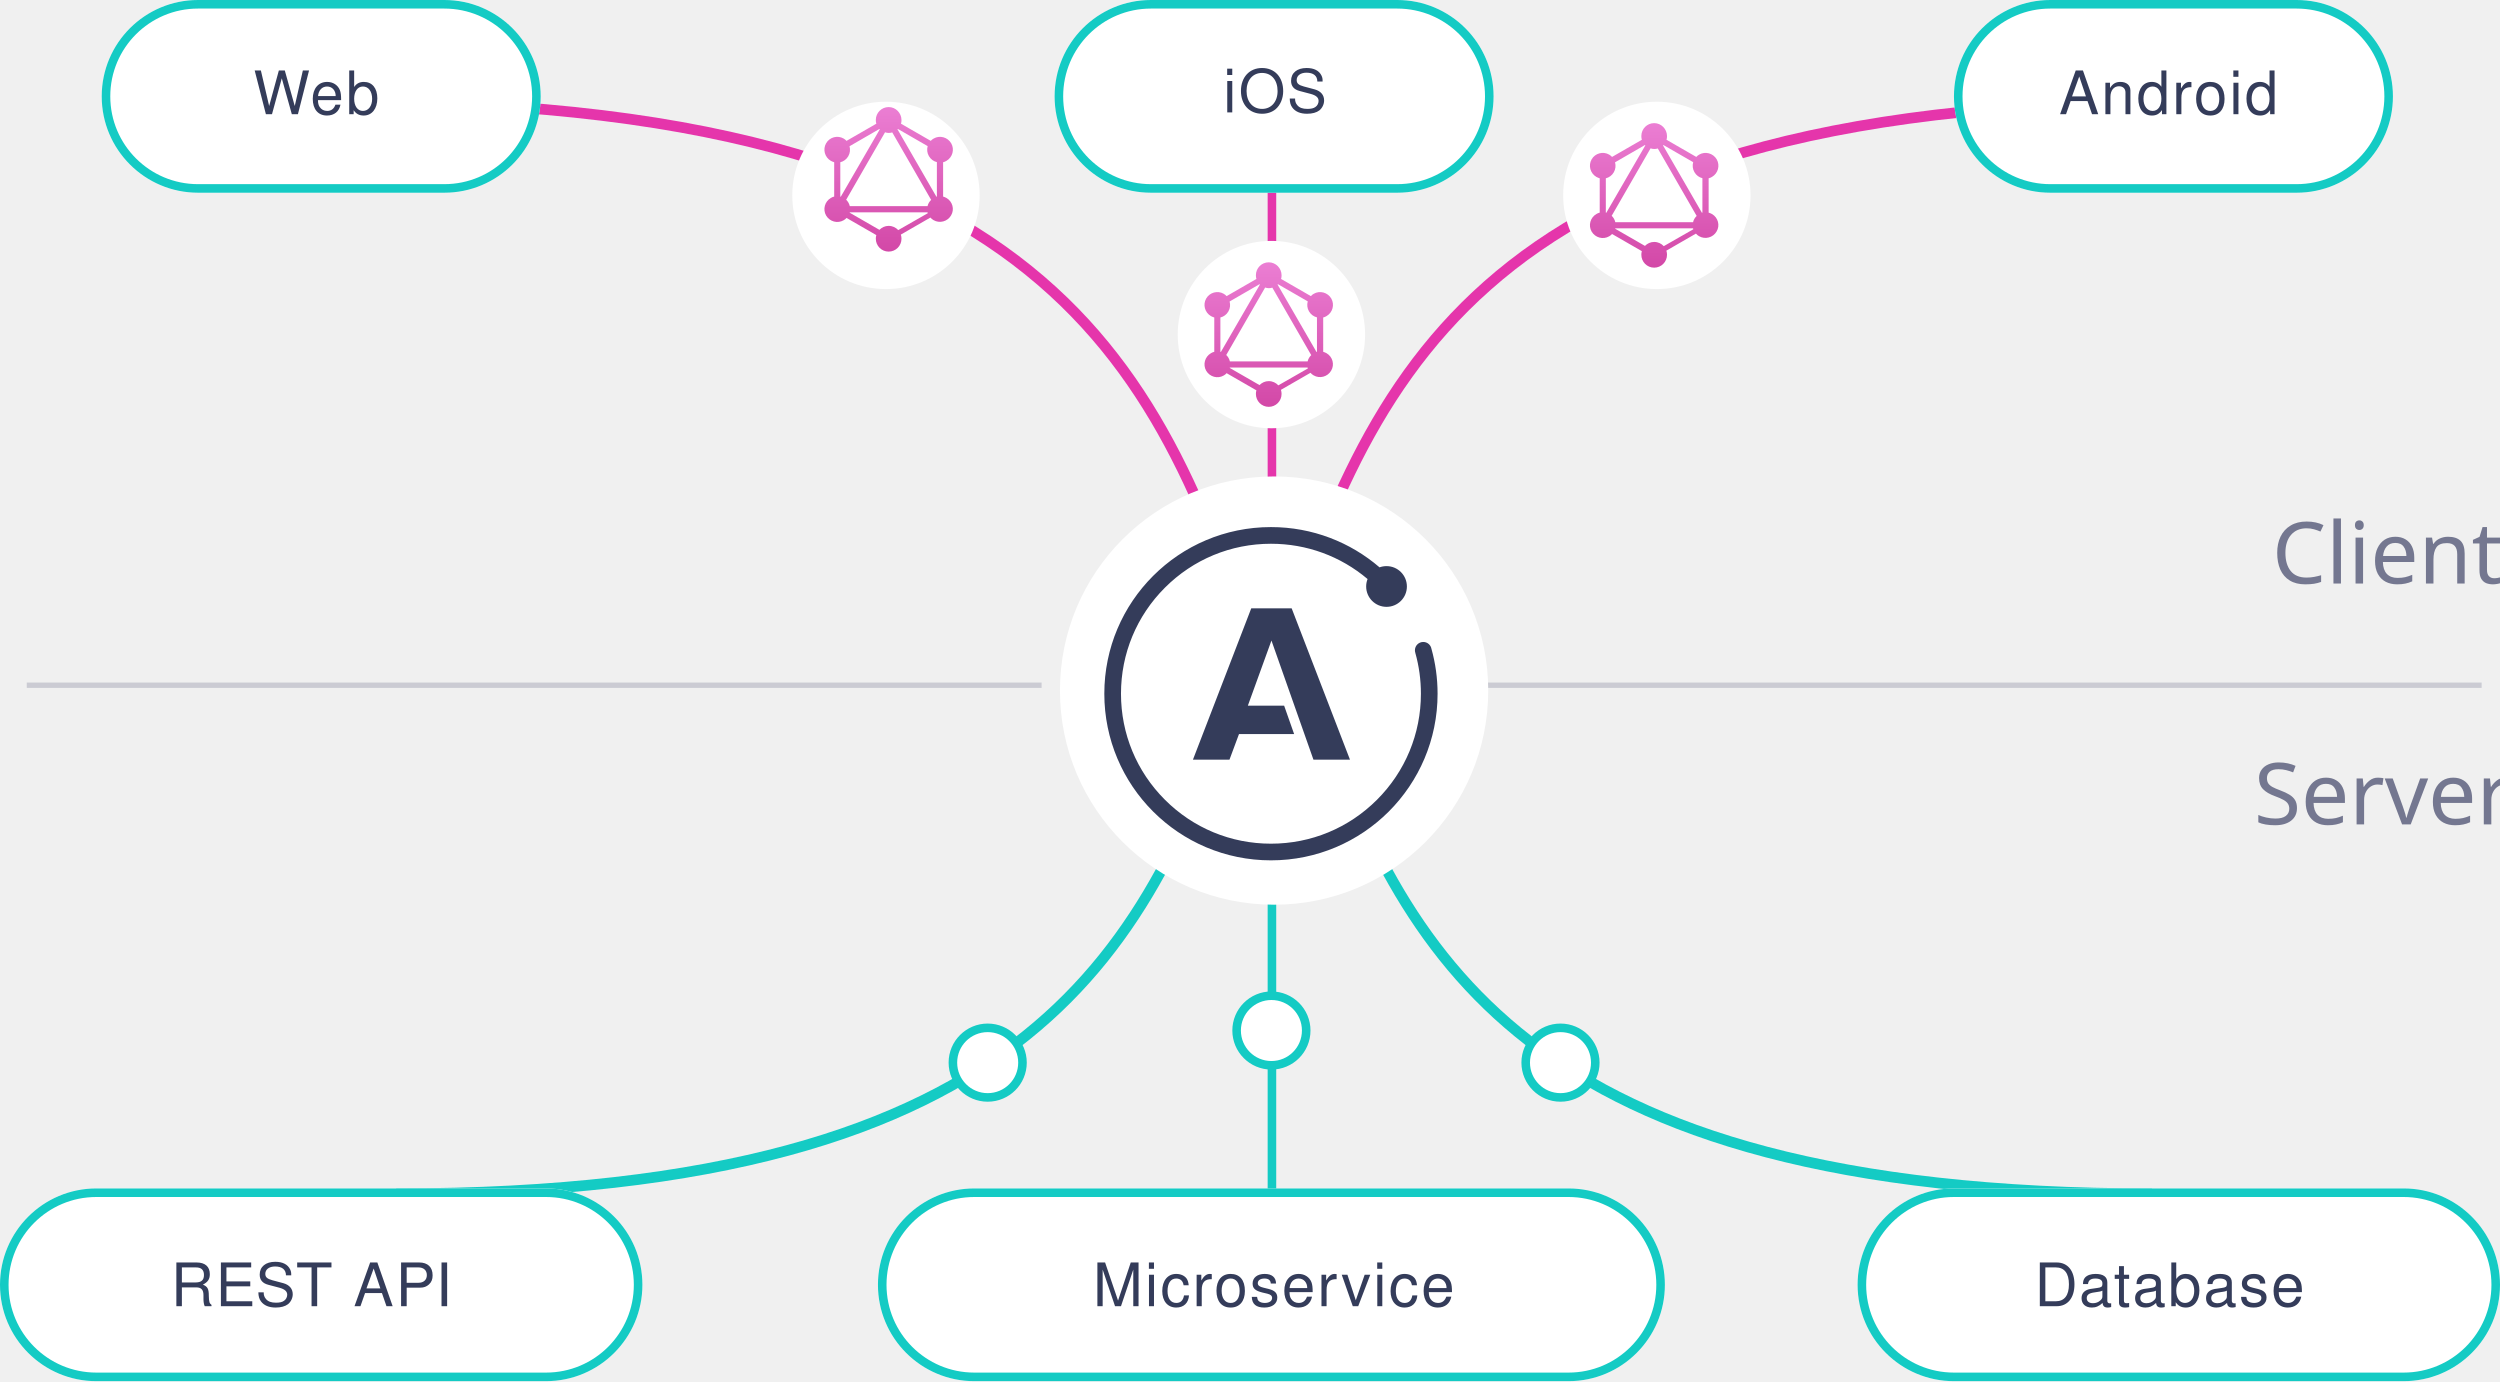
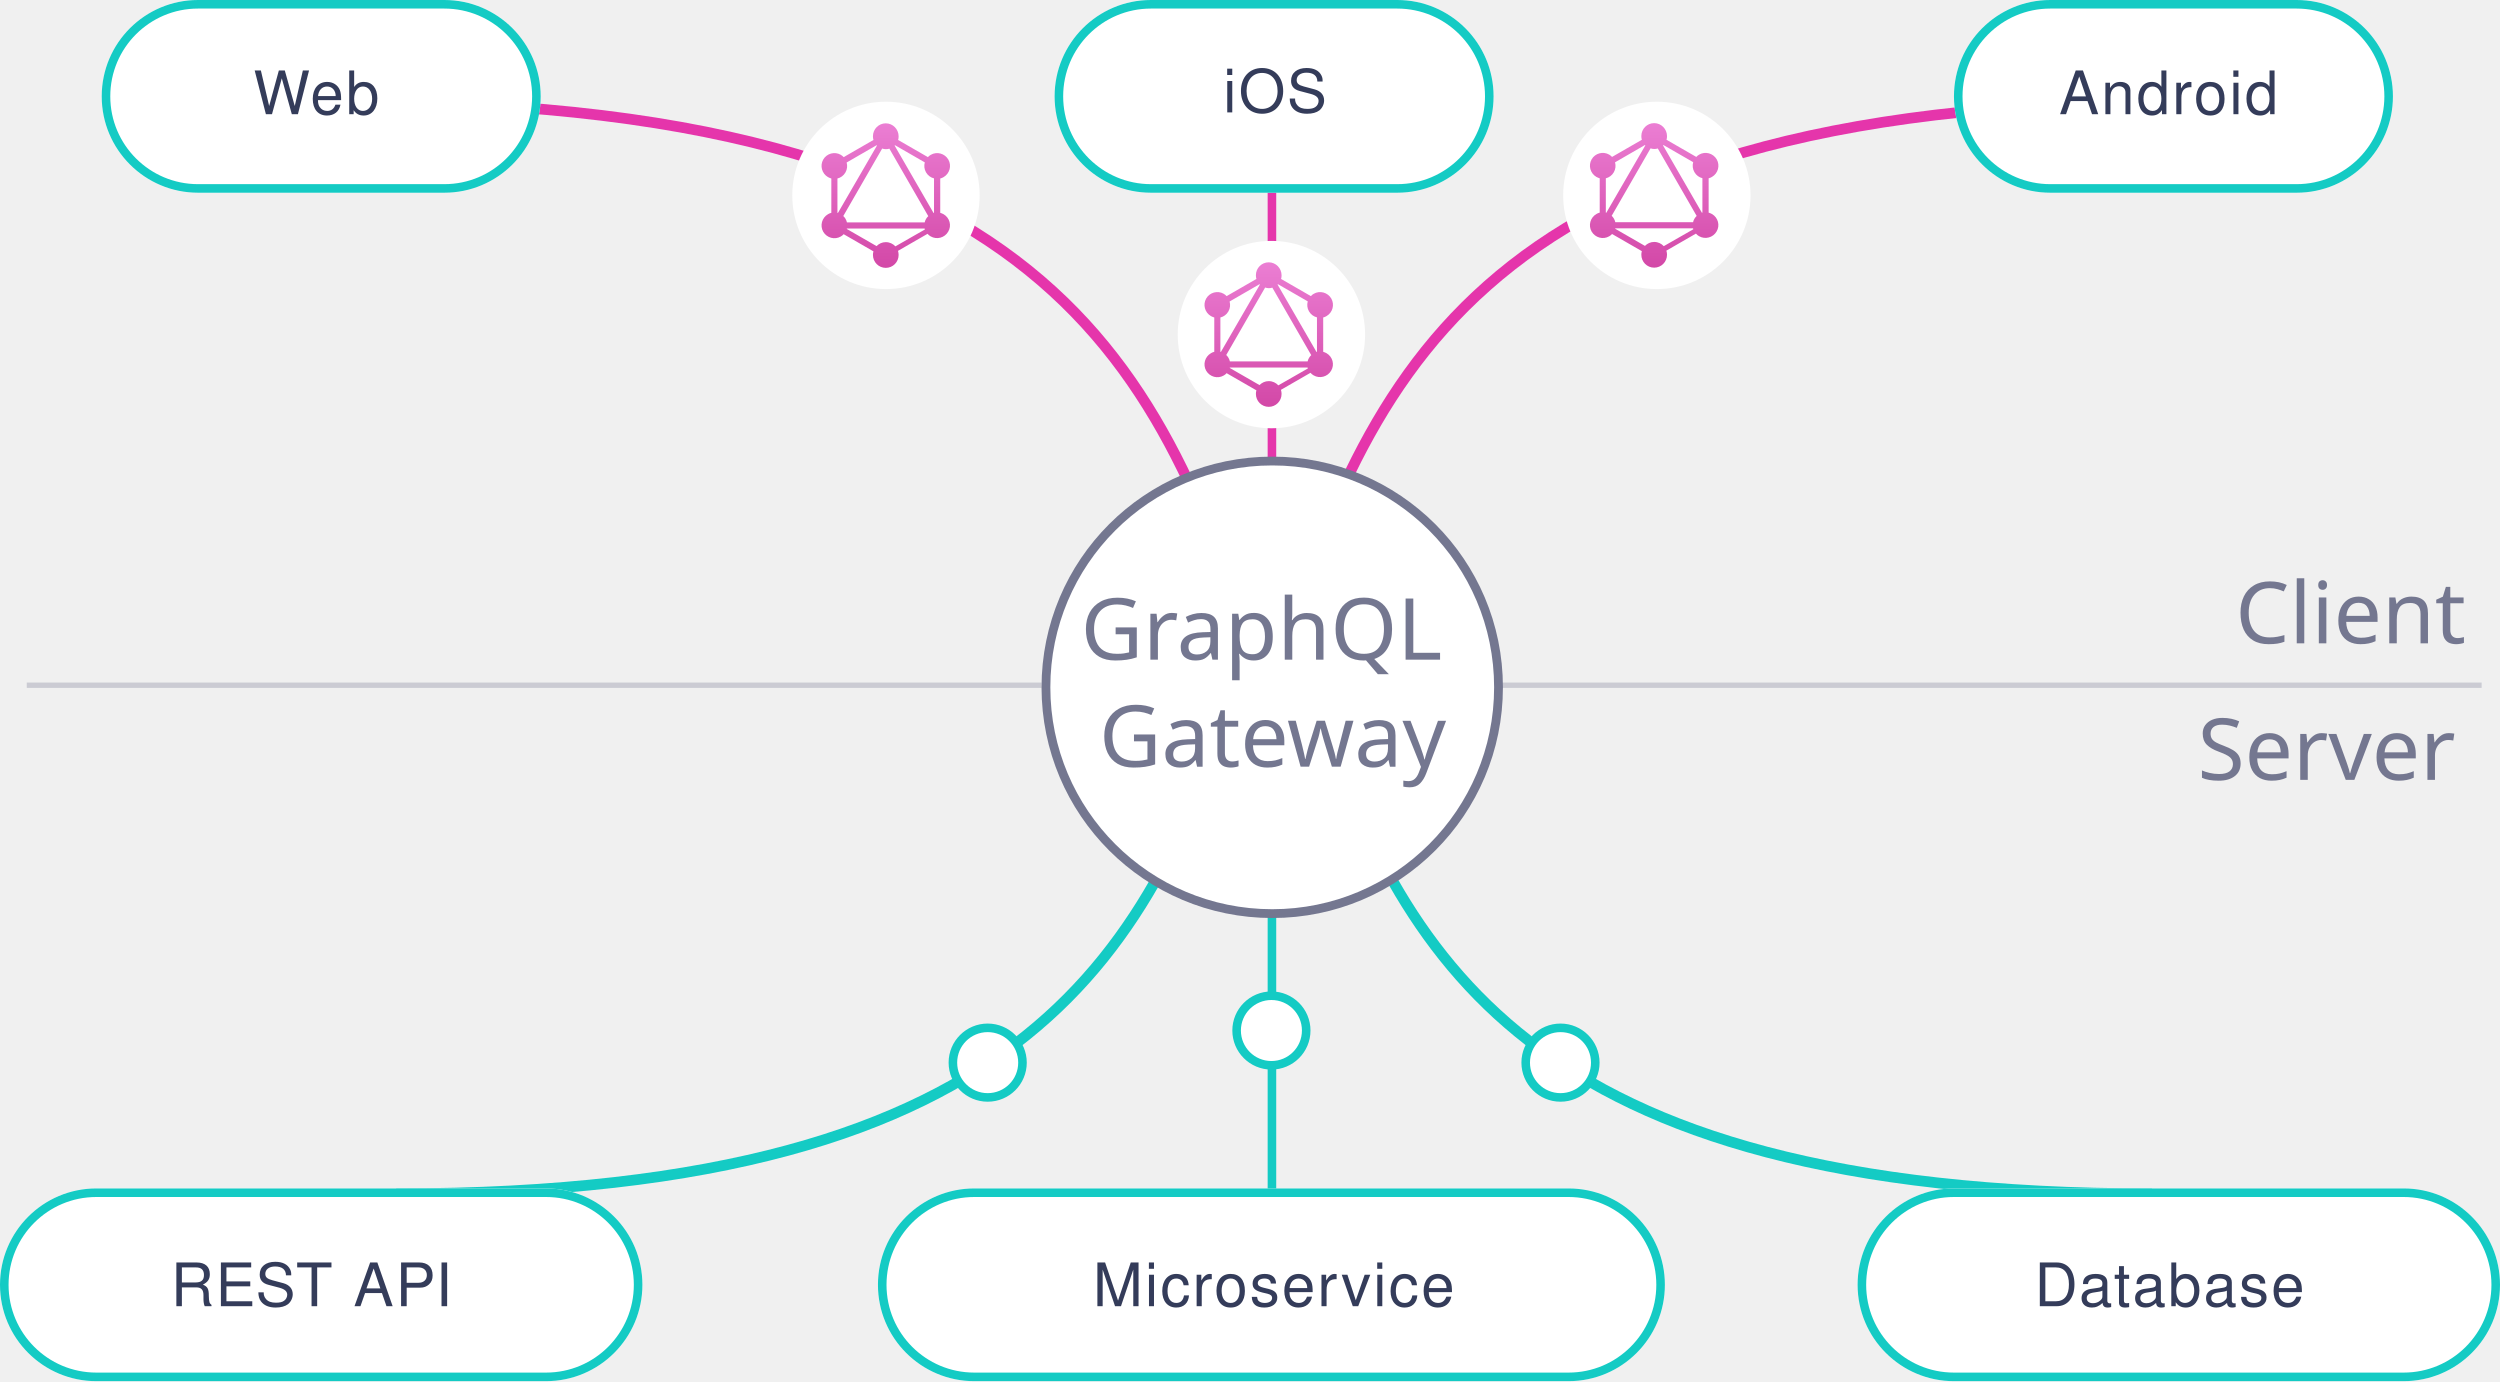
- <svg xmlns="http://www.w3.org/2000/svg" xmlns:xlink="http://www.w3.org/1999/xlink" width="467px" height="258px" viewBox="0 0 467 258" version="1.1">
-   <defs>
+ <svg xmlns="http://www.w3.org/2000/svg" xmlns:xlink="http://www.w3.org/1999/xlink" width="467px" height="258px" viewBox="0 0 467 258" version="1.1" id="svg126">
+   <defs id="defs17">
    <rect id="path-1" x="19" y="0" width="82" height="36" rx="18" />
    <rect id="path-2" x="197" y="0" width="82" height="36" rx="18" />
    <rect id="path-3" x="365" y="0" width="82" height="36" rx="18" />
    <rect id="path-4" x="164" y="222" width="147" height="36" rx="18" />
    <rect id="path-5" x="347" y="222" width="120" height="36" rx="18" />
    <rect id="path-6" x="0" y="222" width="120" height="36" rx="18" />
    <linearGradient x1="50%" y1="0%" x2="50%" y2="100%" id="linearGradient-7">
-       <stop stop-color="#EB7ED3" offset="0%" />
-       <stop stop-color="#D348A7" offset="100%" />
+       <stop stop-color="#EB7ED3" offset="0%" id="stop12" />
+       <stop stop-color="#D348A7" offset="100%" id="stop14" />
    </linearGradient>
+     <linearGradient xlink:href="#linearGradient-7" id="linearGradient945" x1="12.728" y1="0" x2="12.728" y2="25.456" gradientTransform="scale(0.942809,1.06066)" gradientUnits="userSpaceOnUse" />
+     <linearGradient xlink:href="#linearGradient-7" id="linearGradient947" x1="12.728" y1="0" x2="12.728" y2="25.456" gradientTransform="scale(0.942809,1.06066)" gradientUnits="userSpaceOnUse" />
+     <linearGradient xlink:href="#linearGradient-7" id="linearGradient949" x1="12.728" y1="0" x2="12.728" y2="25.456" gradientTransform="scale(0.942809,1.06066)" gradientUnits="userSpaceOnUse" />
  </defs>
  <g id="Page-1" stroke="none" stroke-width="1" fill="none" fill-rule="evenodd">
    <path d="M237.598,34.132 L237.598,115.814" id="Line-3" stroke="#E535AB" stroke-width="1.6" />
    <path d="M66,19 C204.985,19 218.209,76.232 237.271,130.068" id="Path-4-Copy-2" stroke="#E535AB" stroke-width="2" />
    <path d="M237,19 C373.739,19 388.749,74.397 407.351,127.455" id="Path-4-Copy" stroke="#E535AB" stroke-width="2" transform="translate(322.1756, 73.22771) scale(-1, 1) translate(-322.1756, -73.22771) " />
    <circle id="Oval" fill="#FFFFFF" cx="309.5" cy="36.5" r="17.5" />
-     <circle id="Oval" fill="#FFFFFF" cx="165.5" cy="36.5" r="17.5" />
+     <circle id="circle23" fill="#FFFFFF" cx="165.5" cy="36.5" r="17.5" />
    <circle id="Oval-Copy" fill="#FFFFFF" cx="237.5" cy="62.5" r="17.5" />
    <path d="M245.271,130.068 C262.198,177.873 283.727,223 402,223" id="Path-4" stroke="#14CBC4" stroke-width="2" />
-     <path d="M74,127.223 C91.113,176.066 111.114,223 231.73,223" id="Path-4" stroke="#14CBC4" stroke-width="2" transform="translate(152.8651, 175.1114) scale(-1, 1) translate(-152.8651, -175.1114) " />
-     <path d="M237.598,124.496 L237.598,222.964" id="Line-3" stroke="#14CBC4" stroke-width="1.6" />
+     <path d="M74,127.223 C91.113,176.066 111.114,223 231.73,223" id="path27" stroke="#14CBC4" stroke-width="2" transform="translate(152.8651, 175.1114) scale(-1, 1) translate(-152.8651, -175.1114) " />
+     <path d="M237.598,124.496 L237.598,222.964" id="path29" stroke="#14CBC4" stroke-width="1.6" />
    <circle id="Oval-5-Copy-19" stroke="#14CBC4" stroke-width="1.6" fill="#FFFFFF" cx="184.5" cy="198.5" r="6.5" />
    <circle id="Oval-5-Copy-20" stroke="#14CBC4" stroke-width="1.6" fill="#FFFFFF" cx="291.5" cy="198.5" r="6.5" />
    <circle id="Oval-5-Copy-18" stroke="#14CBC4" stroke-width="1.6" fill="#FFFFFF" cx="237.5" cy="192.5" r="6.5" />
    <g id="Rectangle-12-Copy-5">
-       <use fill="#FFFFFF" fill-rule="evenodd" xlink:href="#path-1" />
-       <rect stroke="#14CBC4" stroke-width="1.6" x="19.8" y="0.8" width="80.4" height="34.4" rx="17.2" />
+       <use fill="#FFFFFF" fill-rule="evenodd" xlink:href="#path-1" id="use34" />
+       <rect stroke="#14CBC4" stroke-width="1.6" x="19.8" y="0.8" width="80.4" height="34.4" rx="17.2" id="rect36" />
    </g>
    <text id="Browser" font-family="Helvetica" font-size="11.2" font-weight="normal" letter-spacing="0.4" fill="#343C5A">
-       <tspan x="47.323" y="21.333">Web</tspan>
+       <tspan x="47.323" y="21.333" id="tspan39">Web</tspan>
    </text>
-     <g id="Rectangle-12-Copy-5">
-       <use fill="#FFFFFF" fill-rule="evenodd" xlink:href="#path-2" />
-       <rect stroke="#14CBC4" stroke-width="1.6" x="197.8" y="0.8" width="80.4" height="34.4" rx="17.2" />
+     <g id="g46">
+       <use fill="#FFFFFF" fill-rule="evenodd" xlink:href="#path-2" id="use42" />
+       <rect stroke="#14CBC4" stroke-width="1.6" x="197.8" y="0.8" width="80.4" height="34.4" rx="17.2" id="rect44" />
    </g>
-     <text id="Browser" font-family="Helvetica" font-size="11.2" font-weight="normal" letter-spacing="0.4" fill="#343C5A">
-       <tspan x="228.5" y="21">iOS</tspan>
+     <text id="text50" font-family="Helvetica" font-size="11.2" font-weight="normal" letter-spacing="0.4" fill="#343C5A">
+       <tspan x="228.5" y="21" id="tspan48">iOS</tspan>
    </text>
-     <g id="Rectangle-12-Copy-5">
-       <use fill="#FFFFFF" fill-rule="evenodd" xlink:href="#path-3" />
-       <rect stroke="#14CBC4" stroke-width="1.6" x="365.8" y="0.8" width="80.4" height="34.4" rx="17.2" />
+     <g id="g56">
+       <use fill="#FFFFFF" fill-rule="evenodd" xlink:href="#path-3" id="use52" />
+       <rect stroke="#14CBC4" stroke-width="1.6" x="365.8" y="0.8" width="80.4" height="34.4" rx="17.2" id="rect54" />
    </g>
-     <text id="Browser" font-family="Helvetica" font-size="11.2" font-weight="normal" letter-spacing="0.4" fill="#343C5A">
-       <tspan x="384.637" y="21.333">Android</tspan>
+     <text id="text60" font-family="Helvetica" font-size="11.2" font-weight="normal" letter-spacing="0.4" fill="#343C5A">
+       <tspan x="384.637" y="21.333" id="tspan58">Android</tspan>
    </text>
-     <g id="Rectangle-12-Copy-5">
-       <use fill="#FFFFFF" fill-rule="evenodd" xlink:href="#path-4" />
-       <rect stroke="#14CBC4" stroke-width="1.6" x="164.8" y="222.8" width="145.4" height="34.4" rx="17.2" />
+     <g id="g66">
+       <use fill="#FFFFFF" fill-rule="evenodd" xlink:href="#path-4" id="use62" />
+       <rect stroke="#14CBC4" stroke-width="1.6" x="164.8" y="222.8" width="145.4" height="34.4" rx="17.2" id="rect64" />
    </g>
    <text id="Microservice" font-family="Helvetica" font-size="11.2" font-weight="normal" letter-spacing="0.4" fill="#343C5A">
-       <tspan x="204.15" y="244">Microservice</tspan>
+       <tspan x="204.15" y="244" id="tspan68">Microservice</tspan>
    </text>
-     <g id="Rectangle-12-Copy-5">
-       <use fill="#FFFFFF" fill-rule="evenodd" xlink:href="#path-5" />
-       <rect stroke="#14CBC4" stroke-width="1.6" x="347.8" y="222.8" width="118.4" height="34.4" rx="17.2" />
+     <g id="g75">
+       <use fill="#FFFFFF" fill-rule="evenodd" xlink:href="#path-5" id="use71" />
+       <rect stroke="#14CBC4" stroke-width="1.6" x="347.8" y="222.8" width="118.4" height="34.4" rx="17.2" id="rect73" />
    </g>
    <text id="Database" font-family="Helvetica" font-size="11.2" font-weight="normal" letter-spacing="0.4" fill="#343C5A">
-       <tspan x="380.041" y="244">Database</tspan>
+       <tspan x="380.041" y="244" id="tspan77">Database</tspan>
    </text>
-     <g id="Rectangle-12-Copy-5">
-       <use fill="#FFFFFF" fill-rule="evenodd" xlink:href="#path-6" />
-       <rect stroke="#14CBC4" stroke-width="1.6" x="0.8" y="222.8" width="118.4" height="34.4" rx="17.2" />
+     <g id="g84">
+       <use fill="#FFFFFF" fill-rule="evenodd" xlink:href="#path-6" id="use80" />
+       <rect stroke="#14CBC4" stroke-width="1.6" x="0.8" y="222.8" width="118.4" height="34.4" rx="17.2" id="rect82" />
    </g>
    <text id="REST-API" font-family="Helvetica" font-size="11.2" font-weight="normal" letter-spacing="0.4" fill="#343C5A">
-       <tspan x="31.9" y="244">REST API</tspan>
+       <tspan x="31.9" y="244" id="tspan86">REST API</tspan>
    </text>
    <g id="Group-2" transform="translate(225, 49)" fill="url(#linearGradient-7)" fill-rule="nonzero">
      <g id="graphql_logo">
        <path d="M22.801,16.98 C22.592,16.86 22.382,16.788 22.173,16.717 L22.173,10.307 C22.382,10.26 22.615,10.164 22.801,10.044 C23.942,9.375 24.338,7.916 23.686,6.768 C23.011,5.62 21.544,5.213 20.404,5.883 C20.194,6.003 20.008,6.146 19.868,6.314 L14.305,3.109 C14.374,2.894 14.398,2.655 14.398,2.439 C14.398,1.1 13.327,0 12,0 C10.673,0 9.602,1.076 9.602,2.415 C9.602,2.655 9.626,2.87 9.695,3.109 L4.132,6.314 C3.969,6.146 3.806,6.003 3.596,5.883 C2.456,5.213 0.966,5.62 0.314,6.768 C-0.338,7.916 0.058,9.375 1.199,10.044 C1.408,10.164 1.618,10.236 1.827,10.307 L1.827,16.717 C1.618,16.764 1.385,16.86 1.199,16.98 C0.058,17.649 -0.338,19.108 0.314,20.256 C0.989,21.404 2.456,21.81 3.596,21.141 C3.806,21.021 3.992,20.878 4.132,20.71 L9.695,23.915 C9.626,24.13 9.602,24.369 9.602,24.585 C9.602,25.924 10.673,27 12,27 C13.327,27 14.398,25.924 14.398,24.585 C14.398,24.322 14.351,24.058 14.281,23.819 L19.798,20.639 C19.961,20.83 20.171,20.997 20.38,21.117 C21.521,21.787 23.011,21.38 23.663,20.232 C24.338,19.108 23.942,17.649 22.801,16.98 Z M4.737,18.486 C4.69,18.271 4.597,18.056 4.481,17.841 C4.365,17.649 4.225,17.458 4.062,17.314 L11.325,4.711 C11.534,4.783 11.767,4.831 12,4.831 C12.233,4.831 12.466,4.807 12.675,4.735 L19.938,17.338 C19.775,17.482 19.635,17.673 19.519,17.864 C19.403,18.08 19.31,18.271 19.263,18.51 L4.737,18.51 L4.737,18.486 Z M19.286,7.294 C19.123,7.892 19.17,8.562 19.519,9.159 C19.868,9.757 20.404,10.14 21.009,10.283 L21.009,16.717 C20.986,16.717 20.939,16.74 20.916,16.74 L13.653,4.161 C13.676,4.137 13.699,4.113 13.723,4.089 L19.286,7.294 Z M10.277,4.089 C10.301,4.113 10.324,4.137 10.347,4.161 L3.061,16.74 C3.038,16.74 2.991,16.717 2.968,16.717 L2.968,10.307 C3.573,10.164 4.132,9.757 4.458,9.183 C4.807,8.585 4.853,7.916 4.69,7.318 L10.277,4.089 Z M13.792,22.982 C13.35,22.504 12.722,22.193 12,22.193 C11.325,22.193 10.72,22.48 10.277,22.934 L4.714,19.73 C4.714,19.706 4.737,19.682 4.737,19.658 L19.263,19.658 C19.286,19.706 19.286,19.754 19.31,19.826 L13.792,22.982 Z" id="logo" />
      </g>
    </g>
-     <g id="Group-2" transform="translate(154, 20)" fill="url(#linearGradient-7)" fill-rule="nonzero">
-       <g id="graphql_logo">
-         <path d="M22.801,16.98 C22.592,16.86 22.382,16.788 22.173,16.717 L22.173,10.307 C22.382,10.26 22.615,10.164 22.801,10.044 C23.942,9.375 24.338,7.916 23.686,6.768 C23.011,5.62 21.544,5.213 20.404,5.883 C20.194,6.003 20.008,6.146 19.868,6.314 L14.305,3.109 C14.374,2.894 14.398,2.655 14.398,2.439 C14.398,1.1 13.327,0 12,0 C10.673,0 9.602,1.076 9.602,2.415 C9.602,2.655 9.626,2.87 9.695,3.109 L4.132,6.314 C3.969,6.146 3.806,6.003 3.596,5.883 C2.456,5.213 0.966,5.62 0.314,6.768 C-0.338,7.916 0.058,9.375 1.199,10.044 C1.408,10.164 1.618,10.236 1.827,10.307 L1.827,16.717 C1.618,16.764 1.385,16.86 1.199,16.98 C0.058,17.649 -0.338,19.108 0.314,20.256 C0.989,21.404 2.456,21.81 3.596,21.141 C3.806,21.021 3.992,20.878 4.132,20.71 L9.695,23.915 C9.626,24.13 9.602,24.369 9.602,24.585 C9.602,25.924 10.673,27 12,27 C13.327,27 14.398,25.924 14.398,24.585 C14.398,24.322 14.351,24.058 14.281,23.819 L19.798,20.639 C19.961,20.83 20.171,20.997 20.38,21.117 C21.521,21.787 23.011,21.38 23.663,20.232 C24.338,19.108 23.942,17.649 22.801,16.98 Z M4.737,18.486 C4.69,18.271 4.597,18.056 4.481,17.841 C4.365,17.649 4.225,17.458 4.062,17.314 L11.325,4.711 C11.534,4.783 11.767,4.831 12,4.831 C12.233,4.831 12.466,4.807 12.675,4.735 L19.938,17.338 C19.775,17.482 19.635,17.673 19.519,17.864 C19.403,18.08 19.31,18.271 19.263,18.51 L4.737,18.51 L4.737,18.486 Z M19.286,7.294 C19.123,7.892 19.17,8.562 19.519,9.159 C19.868,9.757 20.404,10.14 21.009,10.283 L21.009,16.717 C20.986,16.717 20.939,16.74 20.916,16.74 L13.653,4.161 C13.676,4.137 13.699,4.113 13.723,4.089 L19.286,7.294 Z M10.277,4.089 C10.301,4.113 10.324,4.137 10.347,4.161 L3.061,16.74 C3.038,16.74 2.991,16.717 2.968,16.717 L2.968,10.307 C3.573,10.164 4.132,9.757 4.458,9.183 C4.807,8.585 4.853,7.916 4.69,7.318 L10.277,4.089 Z M13.792,22.982 C13.35,22.504 12.722,22.193 12,22.193 C11.325,22.193 10.72,22.48 10.277,22.934 L4.714,19.73 C4.714,19.706 4.737,19.682 4.737,19.658 L19.263,19.658 C19.286,19.706 19.286,19.754 19.31,19.826 L13.792,22.982 Z" id="logo" />
+     <g id="g96" transform="translate(153.4645,23.03742)" fill="url(#linearGradient-7)" fill-rule="nonzero" style="fill:url(#linearGradient949)">
+       <g id="g94" style="fill:url(#linearGradient947)">
+         <path d="m 22.801,16.98 c -0.21,-0.12 -0.419,-0.191 -0.629,-0.263 v -6.409 c 0.21,-0.048 0.442,-0.143 0.629,-0.263 1.141,-0.67 1.536,-2.128 0.885,-3.276 C 23.011,5.62 21.544,5.213 20.404,5.883 20.194,6.003 20.008,6.146 19.868,6.314 L 14.305,3.109 c 0.07,-0.215 0.093,-0.454 0.093,-0.67 C 14.398,1.1 13.327,0 12,0 10.673,0 9.602,1.076 9.602,2.415 c 0,0.239 0.023,0.454 0.093,0.694 L 4.132,6.314 C 3.969,6.146 3.806,6.003 3.596,5.883 2.456,5.213 0.966,5.62 0.314,6.768 -0.338,7.916 0.058,9.375 1.199,10.044 c 0.21,0.12 0.419,0.191 0.629,0.263 v 6.409 c -0.21,0.048 -0.442,0.143 -0.629,0.263 -1.141,0.67 -1.536,2.128 -0.885,3.276 0.675,1.148 2.142,1.554 3.282,0.885 0.21,-0.12 0.396,-0.263 0.535,-0.43 L 9.695,23.915 C 9.626,24.13 9.602,24.369 9.602,24.585 9.602,25.924 10.673,27 12,27 c 1.327,0 2.398,-1.076 2.398,-2.415 0,-0.263 -0.047,-0.526 -0.116,-0.765 l 5.517,-3.181 c 0.163,0.191 0.372,0.359 0.582,0.478 1.141,0.67 2.631,0.263 3.282,-0.885 0.675,-1.124 0.279,-2.583 -0.861,-3.252 z M 4.737,18.486 C 4.69,18.271 4.597,18.056 4.481,17.841 4.365,17.649 4.225,17.458 4.062,17.314 L 11.325,4.711 C 11.534,4.783 11.767,4.831 12,4.831 c 0.233,0 0.466,-0.024 0.675,-0.096 l 7.263,12.603 c -0.163,0.143 -0.303,0.335 -0.419,0.526 -0.116,0.215 -0.21,0.407 -0.256,0.646 H 4.737 Z M 19.286,7.294 c -0.163,0.598 -0.116,1.267 0.233,1.865 0.349,0.598 0.885,0.981 1.49,1.124 v 6.433 c -0.023,0 -0.07,0.024 -0.093,0.024 L 13.653,4.161 c 0.023,-0.024 0.047,-0.048 0.07,-0.072 z M 10.277,4.089 c 0.023,0.024 0.047,0.048 0.07,0.072 L 3.061,16.74 c -0.023,0 -0.07,-0.024 -0.093,-0.024 V 10.307 C 3.573,10.164 4.132,9.757 4.458,9.183 4.807,8.585 4.853,7.916 4.69,7.318 Z M 13.792,22.982 C 13.35,22.504 12.722,22.193 12,22.193 c -0.675,0 -1.28,0.287 -1.723,0.741 L 4.714,19.73 c 0,-0.024 0.023,-0.048 0.023,-0.072 H 19.263 c 0.023,0.048 0.023,0.096 0.047,0.167 z" id="path92" style="fill:url(#linearGradient945)" />
      </g>
    </g>
-     <g id="Group-2" transform="translate(297, 23)" fill="url(#linearGradient-7)" fill-rule="nonzero">
-       <g id="graphql_logo">
-         <path d="M22.801,16.98 C22.592,16.86 22.382,16.788 22.173,16.717 L22.173,10.307 C22.382,10.26 22.615,10.164 22.801,10.044 C23.942,9.375 24.338,7.916 23.686,6.768 C23.011,5.62 21.544,5.213 20.404,5.883 C20.194,6.003 20.008,6.146 19.868,6.314 L14.305,3.109 C14.374,2.894 14.398,2.655 14.398,2.439 C14.398,1.1 13.327,0 12,0 C10.673,0 9.602,1.076 9.602,2.415 C9.602,2.655 9.626,2.87 9.695,3.109 L4.132,6.314 C3.969,6.146 3.806,6.003 3.596,5.883 C2.456,5.213 0.966,5.62 0.314,6.768 C-0.338,7.916 0.058,9.375 1.199,10.044 C1.408,10.164 1.618,10.236 1.827,10.307 L1.827,16.717 C1.618,16.764 1.385,16.86 1.199,16.98 C0.058,17.649 -0.338,19.108 0.314,20.256 C0.989,21.404 2.456,21.81 3.596,21.141 C3.806,21.021 3.992,20.878 4.132,20.71 L9.695,23.915 C9.626,24.13 9.602,24.369 9.602,24.585 C9.602,25.924 10.673,27 12,27 C13.327,27 14.398,25.924 14.398,24.585 C14.398,24.322 14.351,24.058 14.281,23.819 L19.798,20.639 C19.961,20.83 20.171,20.997 20.38,21.117 C21.521,21.787 23.011,21.38 23.663,20.232 C24.338,19.108 23.942,17.649 22.801,16.98 Z M4.737,18.486 C4.69,18.271 4.597,18.056 4.481,17.841 C4.365,17.649 4.225,17.458 4.062,17.314 L11.325,4.711 C11.534,4.783 11.767,4.831 12,4.831 C12.233,4.831 12.466,4.807 12.675,4.735 L19.938,17.338 C19.775,17.482 19.635,17.673 19.519,17.864 C19.403,18.08 19.31,18.271 19.263,18.51 L4.737,18.51 L4.737,18.486 Z M19.286,7.294 C19.123,7.892 19.17,8.562 19.519,9.159 C19.868,9.757 20.404,10.14 21.009,10.283 L21.009,16.717 C20.986,16.717 20.939,16.74 20.916,16.74 L13.653,4.161 C13.676,4.137 13.699,4.113 13.723,4.089 L19.286,7.294 Z M10.277,4.089 C10.301,4.113 10.324,4.137 10.347,4.161 L3.061,16.74 C3.038,16.74 2.991,16.717 2.968,16.717 L2.968,10.307 C3.573,10.164 4.132,9.757 4.458,9.183 C4.807,8.585 4.853,7.916 4.69,7.318 L10.277,4.089 Z M13.792,22.982 C13.35,22.504 12.722,22.193 12,22.193 C11.325,22.193 10.72,22.48 10.277,22.934 L4.714,19.73 C4.714,19.706 4.737,19.682 4.737,19.658 L19.263,19.658 C19.286,19.706 19.286,19.754 19.31,19.826 L13.792,22.982 Z" id="logo" />
+     <g id="g102" transform="translate(297, 23)" fill="url(#linearGradient-7)" fill-rule="nonzero">
+       <g id="g100">
+         <path d="M22.801,16.98 C22.592,16.86 22.382,16.788 22.173,16.717 L22.173,10.307 C22.382,10.26 22.615,10.164 22.801,10.044 C23.942,9.375 24.338,7.916 23.686,6.768 C23.011,5.62 21.544,5.213 20.404,5.883 C20.194,6.003 20.008,6.146 19.868,6.314 L14.305,3.109 C14.374,2.894 14.398,2.655 14.398,2.439 C14.398,1.1 13.327,0 12,0 C10.673,0 9.602,1.076 9.602,2.415 C9.602,2.655 9.626,2.87 9.695,3.109 L4.132,6.314 C3.969,6.146 3.806,6.003 3.596,5.883 C2.456,5.213 0.966,5.62 0.314,6.768 C-0.338,7.916 0.058,9.375 1.199,10.044 C1.408,10.164 1.618,10.236 1.827,10.307 L1.827,16.717 C1.618,16.764 1.385,16.86 1.199,16.98 C0.058,17.649 -0.338,19.108 0.314,20.256 C0.989,21.404 2.456,21.81 3.596,21.141 C3.806,21.021 3.992,20.878 4.132,20.71 L9.695,23.915 C9.626,24.13 9.602,24.369 9.602,24.585 C9.602,25.924 10.673,27 12,27 C13.327,27 14.398,25.924 14.398,24.585 C14.398,24.322 14.351,24.058 14.281,23.819 L19.798,20.639 C19.961,20.83 20.171,20.997 20.38,21.117 C21.521,21.787 23.011,21.38 23.663,20.232 C24.338,19.108 23.942,17.649 22.801,16.98 Z M4.737,18.486 C4.69,18.271 4.597,18.056 4.481,17.841 C4.365,17.649 4.225,17.458 4.062,17.314 L11.325,4.711 C11.534,4.783 11.767,4.831 12,4.831 C12.233,4.831 12.466,4.807 12.675,4.735 L19.938,17.338 C19.775,17.482 19.635,17.673 19.519,17.864 C19.403,18.08 19.31,18.271 19.263,18.51 L4.737,18.51 L4.737,18.486 Z M19.286,7.294 C19.123,7.892 19.17,8.562 19.519,9.159 C19.868,9.757 20.404,10.14 21.009,10.283 L21.009,16.717 C20.986,16.717 20.939,16.74 20.916,16.74 L13.653,4.161 C13.676,4.137 13.699,4.113 13.723,4.089 L19.286,7.294 Z M10.277,4.089 C10.301,4.113 10.324,4.137 10.347,4.161 L3.061,16.74 C3.038,16.74 2.991,16.717 2.968,16.717 L2.968,10.307 C3.573,10.164 4.132,9.757 4.458,9.183 C4.807,8.585 4.853,7.916 4.69,7.318 L10.277,4.089 Z M13.792,22.982 C13.35,22.504 12.722,22.193 12,22.193 C11.325,22.193 10.72,22.48 10.277,22.934 L4.714,19.73 C4.714,19.706 4.737,19.682 4.737,19.658 L19.263,19.658 C19.286,19.706 19.286,19.754 19.31,19.826 L13.792,22.982 Z" id="path98" />
      </g>
    </g>
    <path d="M5.499,128 L194.071,128" id="Line-5-Copy" stroke="#747790" opacity="0.3" stroke-linecap="square" />
    <path d="M274.499,128 L463.071,128" id="Line-5-Copy-2" stroke="#747790" opacity="0.3" stroke-linecap="square" />
-     <text id="Client" font-family="SourceSansPro-Regular, Source Sans Pro" font-size="16" font-weight="normal" line-spacing="24" fill="#747790">
-       <tspan x="424.416" y="109">Client</tspan>
+     <text id="Client" font-family="SourceSansPro-Regular, 'Source Sans Pro'" font-size="16px" font-weight="normal" line-spacing="24" fill="#747790" x="-6.856" y="11.18" style="font-style:normal;font-variant:normal;font-weight:normal;font-stretch:normal;font-family:sans-serif;-inkscape-font-specification:sans-serif">
+       <tspan x="417.56" y="120.18" id="tspan106" style="font-style:normal;font-variant:normal;font-weight:normal;font-stretch:normal;font-family:sans-serif;-inkscape-font-specification:sans-serif">Client</tspan>
    </text>
-     <text id="Server" font-family="SourceSansPro-Regular, Source Sans Pro" font-size="16" font-weight="normal" line-spacing="24" fill="#747790">
-       <tspan x="421.044" y="154">Server</tspan>
+     <text id="Client-5" font-family="SourceSansPro-Regular, 'Source Sans Pro'" font-size="16px" font-weight="normal" line-spacing="24" fill="#747790" x="-102.124" y="-2.049">
+       <tspan id="tspan6445" x="-102.124" y="-2.049">G</tspan>
+       <tspan x="-102.124" y="-2.049" id="tspan6459">
+         <tspan x="322.292" y="106.951" id="tspan6461" />
+       </tspan>
    </text>
-     <g id="apollo-logo" transform="translate(198, 89)">
-       <g id="Group-3">
-         <circle id="Oval-3" fill="#FFFFFF" cx="40" cy="40" r="40" />
-         <g id="icon-apollo-space" transform="translate(8, 8)">
-           <g id="Layer_2">
-             <g id="Apollo_icon_grey-link" transform="translate(32, 32) scale(-1, 1) rotate(-180) translate(-32, -32) ">
-               <g id="Apollo_icon_grey" transform="translate(-0, 0)">
-                 <polygon id="Shape" points="61.217 1.855 1.855 1.855 1.855 61.217 61.217 61.217" />
-                 <g id="Group" transform="translate(0.166957, 0.166957)" fill="#343C5A" fill-rule="nonzero">
-                   <polygon id="Shape" points="35.114 47.201 27.568 47.201 16.672 18.924 23.497 18.924 25.279 23.714 35.574 23.714 33.709 29.014 26.932 29.014 31.341 41.181 39.185 18.924 46.01 18.924" />
-                   <path d="M61.226,39.639 C61.208,39.736 61.181,39.829 61.146,39.919 C61.138,39.949 61.109,40.007 61.109,40.007 C60.863,40.542 60.324,40.914 59.696,40.914 C58.837,40.914 58.14,40.217 58.14,39.358 C58.14,39.183 58.17,39.016 58.223,38.859 L58.219,38.857 C58.905,36.412 59.26,33.857 59.26,31.247 C59.26,23.764 56.346,16.729 51.055,11.438 C45.764,6.146 38.729,3.233 31.247,3.233 C23.764,3.233 16.729,6.147 11.438,11.438 C6.146,16.729 3.233,23.764 3.233,31.247 C3.233,38.729 6.147,45.764 11.438,51.055 C16.729,56.347 23.764,59.26 31.247,59.26 C37.929,59.26 44.252,56.935 49.296,52.67 C49.127,52.239 49.032,51.769 49.032,51.277 C49.032,49.176 50.736,47.473 52.836,47.473 C54.938,47.473 56.641,49.176 56.641,51.277 C56.641,53.379 54.938,55.082 52.836,55.082 C52.378,55.082 51.939,55.001 51.531,54.853 C46.084,59.539 38.997,62.374 31.247,62.374 C14.056,62.374 0.12,48.438 0.12,31.247 C0.12,14.056 14.056,0.12 31.247,0.12 C48.437,0.12 62.373,14.056 62.373,31.247 C62.373,34.155 61.972,36.969 61.226,39.639 Z" id="Shape" />
-                 </g>
-               </g>
-             </g>
-           </g>
-         </g>
-       </g>
-     </g>
+     <text id="Server" font-family="SourceSansPro-Regular, 'Source Sans Pro'" font-size="16px" font-weight="normal" line-spacing="24" fill="#747790" x="-10.527" style="font-style:normal;font-variant:normal;font-weight:normal;font-stretch:normal;font-family:sans-serif;-inkscape-font-specification:sans-serif" y="-8.318">
+       <tspan x="410.517" y="145.682" id="tspan109" style="font-style:normal;font-variant:normal;font-weight:normal;font-stretch:normal;font-family:sans-serif;-inkscape-font-specification:sans-serif">Server</tspan>
+     </text>
+     <circle id="circle23-3" fill="#ffffff" cx="237.652" cy="128.392" r="42.271" style="stroke:#747790;stroke-width:1.644;stroke-miterlimit:4;stroke-dasharray:none;stroke-opacity:1" />
+     <text id="Client-56" font-family="SourceSansPro-Regular, 'Source Sans Pro'" font-size="16px" font-weight="normal" line-spacing="24" fill="#747790" x="-151.894" y="14.226" style="text-align:center;text-anchor:middle;-inkscape-font-specification:sans-serif;font-family:sans-serif;font-weight:normal;font-style:normal;font-stretch:normal;font-variant:normal">
+       <tspan id="tspan13066" x="237.722" y="123.226">
+         <tspan x="237.722" y="123.226" id="tspan106-2" style="text-align:center;text-anchor:middle;-inkscape-font-specification:sans-serif;font-family:sans-serif;font-weight:normal;font-style:normal;font-stretch:normal;font-variant:normal">GraphQL</tspan>
+       </tspan>
+       <tspan id="tspan13068" x="237.722" y="143.226">Gateway</tspan>
+     </text>
  </g>
</svg>
